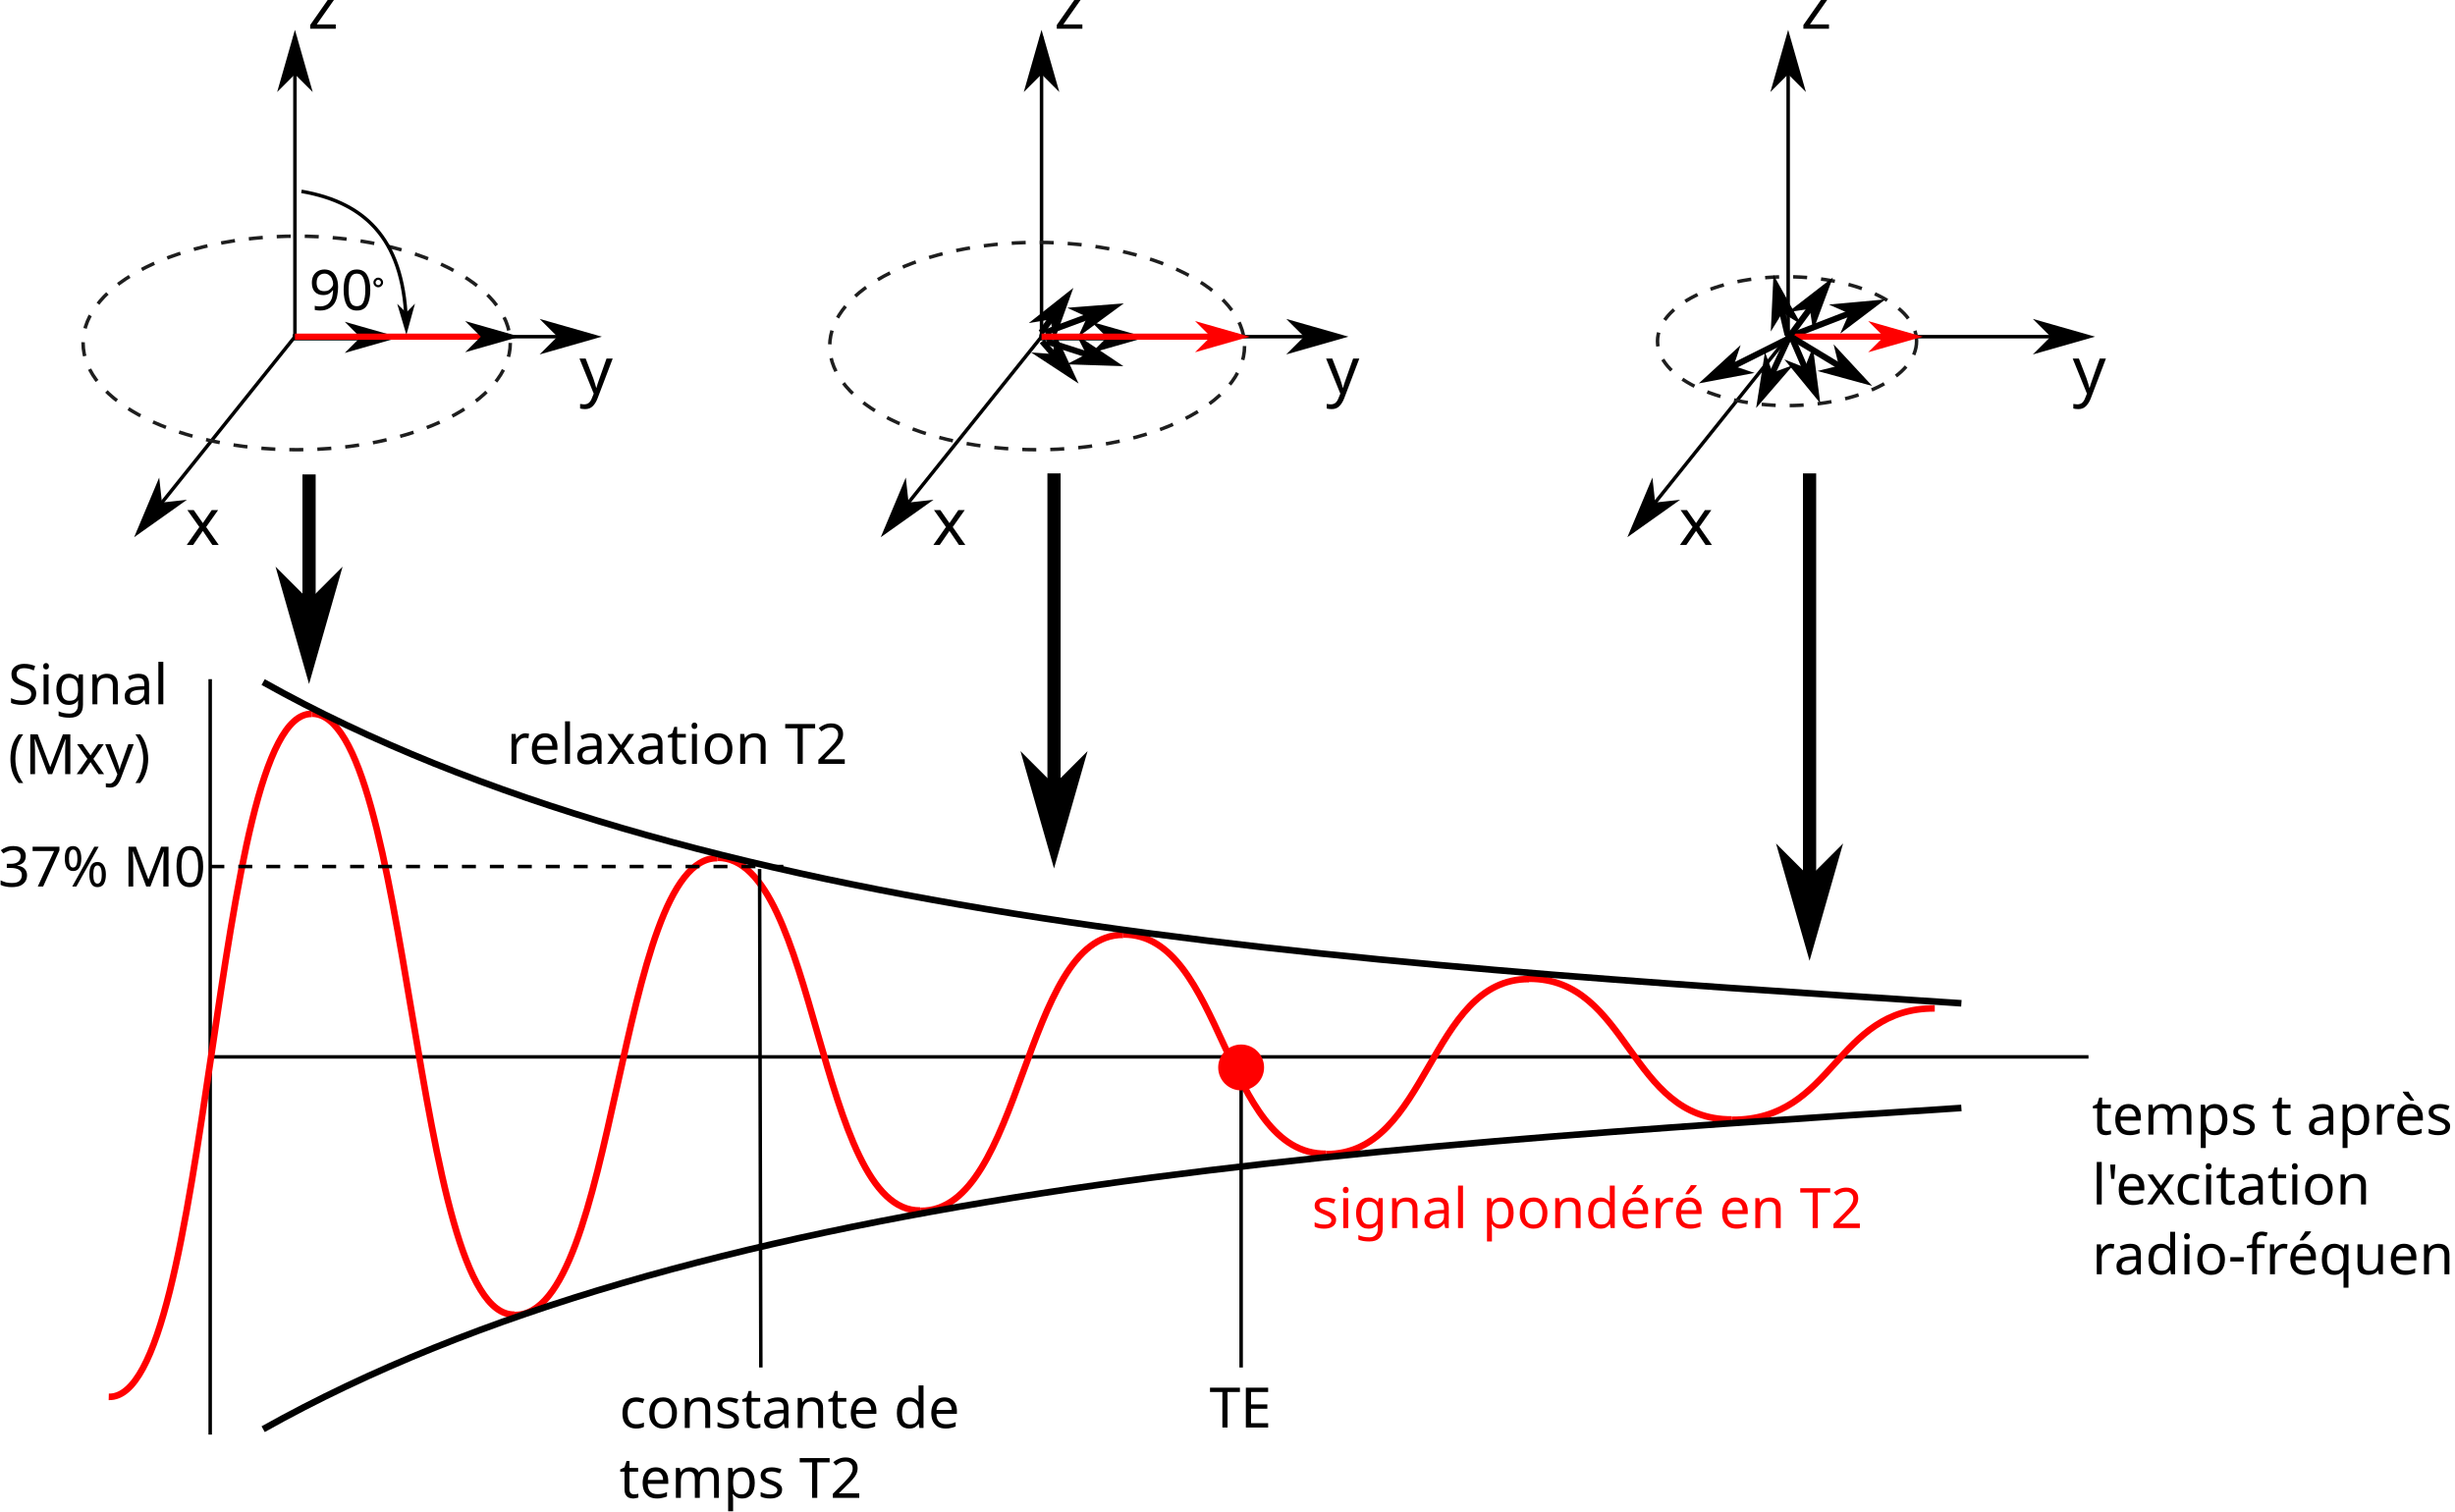
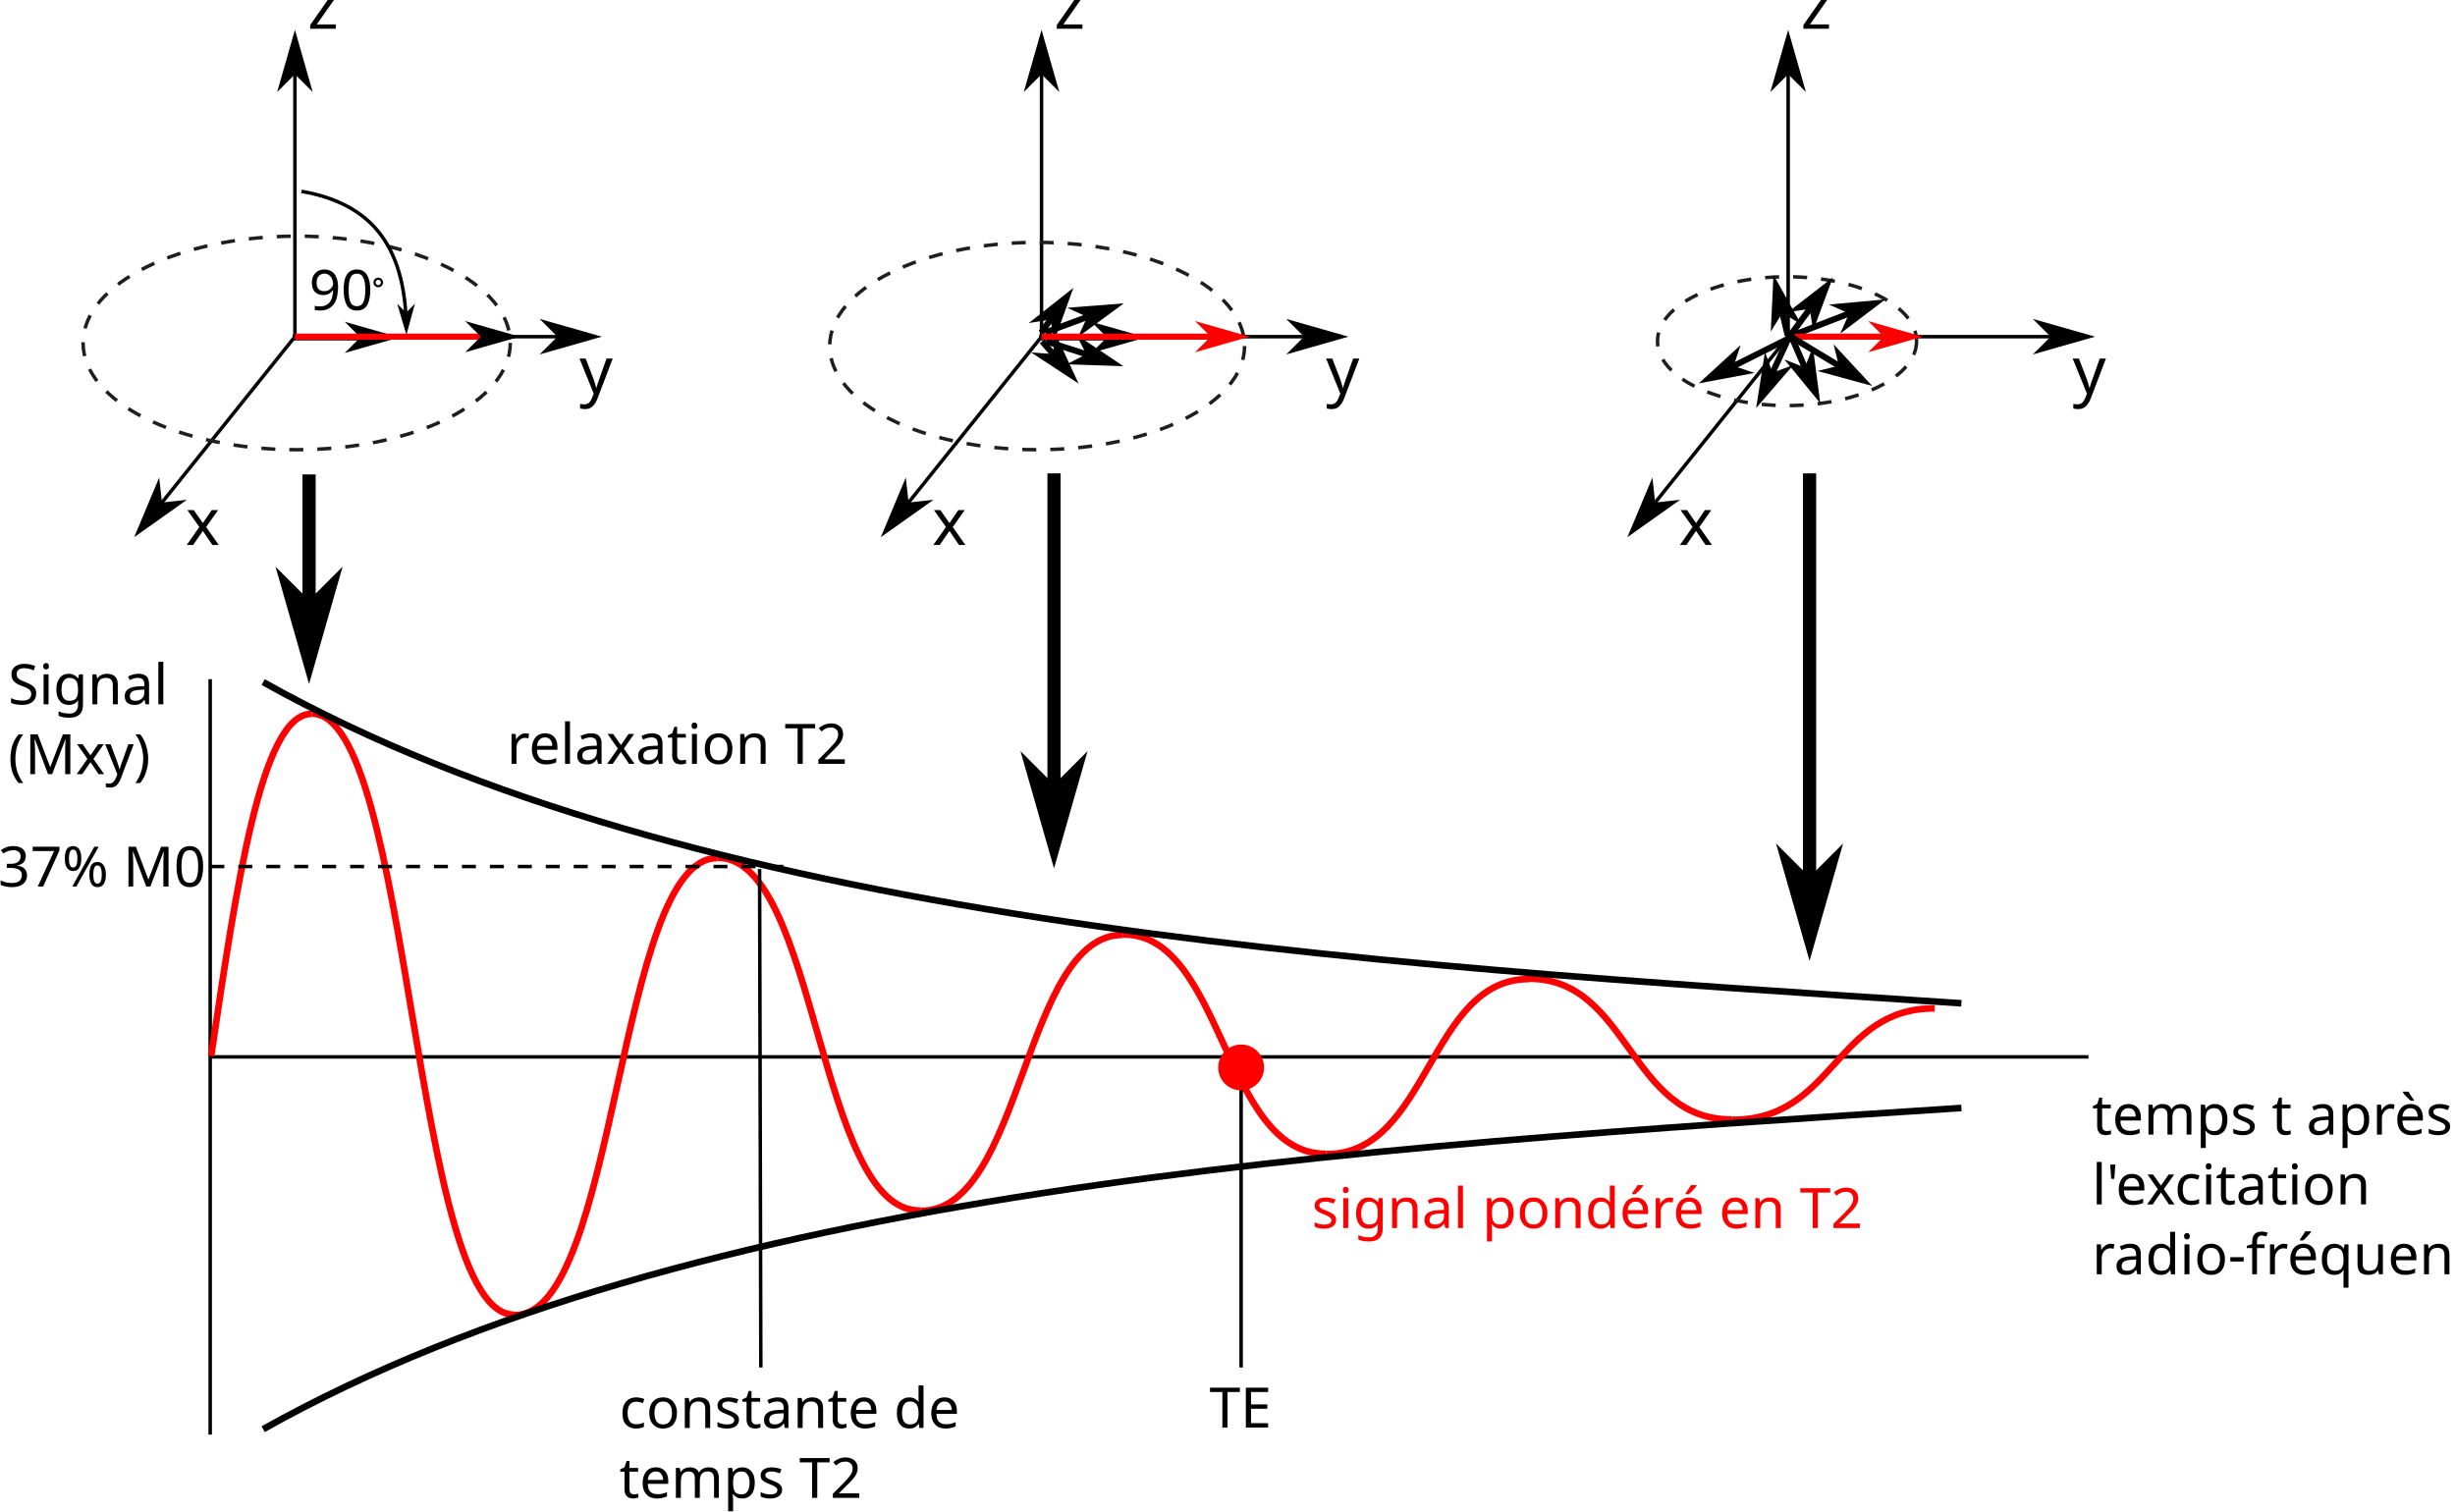
<svg xmlns="http://www.w3.org/2000/svg" width="185.845mm" height="114.468mm" viewBox="0 0 185.845 114.468" version="1.1" id="svg8">
  <defs id="defs2">
    <marker style="overflow:visible" id="marker16796" refX="0" refY="0" orient="auto">
      <path transform="matrix(-0.4,0,0,-0.4,-4,0)" style="fill:#000000;fill-opacity:1;fill-rule:evenodd;stroke:#000000;stroke-width:1pt;stroke-opacity:1" d="M 0,0 5,-5 -12.5,0 5,5 Z" id="path16794" />
    </marker>
    <marker orient="auto" refY="0" refX="0" id="marker6782" style="overflow:visible">
      <path id="path6780" d="M 0,0 5,-5 -12.5,0 5,5 Z" style="fill:#000000;fill-opacity:1;fill-rule:evenodd;stroke:#000000;stroke-width:1pt;stroke-opacity:1" transform="matrix(-0.4,0,0,-0.4,-4,0)" />
    </marker>
    <marker orient="auto" refY="0" refX="0" id="Arrow1Mend" style="overflow:visible">
      <path id="path4529" d="M 0,0 5,-5 -12.5,0 5,5 Z" style="fill:#000000;fill-opacity:1;fill-rule:evenodd;stroke:#000000;stroke-width:1pt;stroke-opacity:1" transform="matrix(-0.4,0,0,-0.4,-4,0)" />
    </marker>
    <marker style="overflow:visible" id="marker6522" refX="0" refY="0" orient="auto">
      <path transform="matrix(-0.8,0,0,-0.8,-10,0)" style="fill:#000000;fill-opacity:1;fill-rule:evenodd;stroke:#000000;stroke-width:1pt;stroke-opacity:1" d="M 0,0 5,-5 -12.5,0 5,5 Z" id="path6520" />
    </marker>
    <marker orient="auto" refY="0" refX="0" id="Arrow1Lend" style="overflow:visible">
      <path id="path4523" d="M 0,0 5,-5 -12.5,0 5,5 Z" style="fill:#000000;fill-opacity:1;fill-rule:evenodd;stroke:#000000;stroke-width:1pt;stroke-opacity:1" transform="matrix(-0.8,0,0,-0.8,-10,0)" />
    </marker>
    <marker orient="auto" refY="0" refX="0" id="Arrow1Lend-3" style="overflow:visible">
      <path id="path4523-6" d="M 0,0 5,-5 -12.5,0 5,5 Z" style="fill:#000000;fill-opacity:1;fill-rule:evenodd;stroke:#000000;stroke-width:1pt;stroke-opacity:1" transform="matrix(-0.8,0,0,-0.8,-10,0)" />
    </marker>
    <marker orient="auto" refY="0" refX="0" id="Arrow1Lend-5" style="overflow:visible">
      <path id="path4523-3" d="M 0,0 5,-5 -12.5,0 5,5 Z" style="fill:#000000;fill-opacity:1;fill-rule:evenodd;stroke:#000000;stroke-width:1pt;stroke-opacity:1" transform="matrix(-0.8,0,0,-0.8,-10,0)" />
    </marker>
    <marker orient="auto" refY="0" refX="0" id="Arrow1Lend-2" style="overflow:visible">
      <path id="path4523-7" d="M 0,0 5,-5 -12.5,0 5,5 Z" style="fill:#000000;fill-opacity:1;fill-rule:evenodd;stroke:#000000;stroke-width:1pt;stroke-opacity:1" transform="matrix(-0.8,0,0,-0.8,-10,0)" />
    </marker>
    <marker orient="auto" refY="0" refX="0" id="Arrow1Lend-3-0" style="overflow:visible">
      <path id="path4523-6-9" d="M 0,0 5,-5 -12.5,0 5,5 Z" style="fill:#000000;fill-opacity:1;fill-rule:evenodd;stroke:#000000;stroke-width:1pt;stroke-opacity:1" transform="matrix(-0.8,0,0,-0.8,-10,0)" />
    </marker>
    <marker orient="auto" refY="0" refX="0" id="Arrow1Lend-5-3" style="overflow:visible">
      <path id="path4523-3-6" d="M 0,0 5,-5 -12.5,0 5,5 Z" style="fill:#000000;fill-opacity:1;fill-rule:evenodd;stroke:#000000;stroke-width:1pt;stroke-opacity:1" transform="matrix(-0.8,0,0,-0.8,-10,0)" />
    </marker>
    <marker orient="auto" refY="0" refX="0" id="Arrow1Lend-23" style="overflow:visible">
      <path id="path4523-75" d="M 0,0 5,-5 -12.5,0 5,5 Z" style="fill:#000000;fill-opacity:1;fill-rule:evenodd;stroke:#000000;stroke-width:1pt;stroke-opacity:1" transform="matrix(-0.8,0,0,-0.8,-10,0)" />
    </marker>
    <marker orient="auto" refY="0" refX="0" id="Arrow1Lend-3-9" style="overflow:visible">
      <path id="path4523-6-2" d="M 0,0 5,-5 -12.5,0 5,5 Z" style="fill:#000000;fill-opacity:1;fill-rule:evenodd;stroke:#000000;stroke-width:1pt;stroke-opacity:1" transform="matrix(-0.8,0,0,-0.8,-10,0)" />
    </marker>
    <marker orient="auto" refY="0" refX="0" id="Arrow1Lend-5-2" style="overflow:visible">
      <path id="path4523-3-8" d="M 0,0 5,-5 -12.5,0 5,5 Z" style="fill:#000000;fill-opacity:1;fill-rule:evenodd;stroke:#000000;stroke-width:1pt;stroke-opacity:1" transform="matrix(-0.8,0,0,-0.8,-10,0)" />
    </marker>
    <marker orient="auto" refY="0" refX="0" id="Arrow1Mend-0" style="overflow:visible">
      <path id="path4529-4" d="M 0,0 5,-5 -12.5,0 5,5 Z" style="fill:#000000;fill-opacity:1;fill-rule:evenodd;stroke:#000000;stroke-width:1pt;stroke-opacity:1" transform="matrix(-0.4,0,0,-0.4,-4,0)" />
    </marker>
    <marker orient="auto" refY="0" refX="0" id="Arrow1Mend-0-2" style="overflow:visible">
      <path id="path4529-4-6" d="M 0,0 5,-5 -12.5,0 5,5 Z" style="fill:#000000;fill-opacity:1;fill-rule:evenodd;stroke:#000000;stroke-width:1pt;stroke-opacity:1" transform="matrix(-0.4,0,0,-0.4,-4,0)" />
    </marker>
    <marker orient="auto" refY="0" refX="0" id="marker6782-7" style="overflow:visible">
      <path id="path6780-5" d="M 0,0 5,-5 -12.5,0 5,5 Z" style="fill:#000000;fill-opacity:1;fill-rule:evenodd;stroke:#000000;stroke-width:1pt;stroke-opacity:1" transform="matrix(-0.4,0,0,-0.4,-4,0)" />
    </marker>
    <marker orient="auto" refY="0" refX="0" id="Arrow1Mend-6" style="overflow:visible">
      <path id="path4529-9" d="M 0,0 5,-5 -12.5,0 5,5 Z" style="fill:#ff0000;fill-opacity:1;fill-rule:evenodd;stroke:#ff0000;stroke-width:1pt;stroke-opacity:1" transform="matrix(-0.4,0,0,-0.4,-4,0)" />
    </marker>
    <marker orient="auto" refY="0" refX="0" id="Arrow1Lend-8" style="overflow:visible">
      <path id="path4523-72" d="M 0,0 5,-5 -12.5,0 5,5 Z" style="fill:#000000;fill-opacity:1;fill-rule:evenodd;stroke:#000000;stroke-width:1pt;stroke-opacity:1" transform="matrix(-0.8,0,0,-0.8,-10,0)" />
    </marker>
    <marker orient="auto" refY="0" refX="0" id="Arrow1Lend-3-8" style="overflow:visible">
      <path id="path4523-6-29" d="M 0,0 5,-5 -12.5,0 5,5 Z" style="fill:#000000;fill-opacity:1;fill-rule:evenodd;stroke:#000000;stroke-width:1pt;stroke-opacity:1" transform="matrix(-0.8,0,0,-0.8,-10,0)" />
    </marker>
    <marker orient="auto" refY="0" refX="0" id="Arrow1Lend-5-9" style="overflow:visible">
      <path id="path4523-3-60" d="M 0,0 5,-5 -12.5,0 5,5 Z" style="fill:#000000;fill-opacity:1;fill-rule:evenodd;stroke:#000000;stroke-width:1pt;stroke-opacity:1" transform="matrix(-0.8,0,0,-0.8,-10,0)" />
    </marker>
    <marker orient="auto" refY="0" refX="0" id="Arrow1Lend-8-0" style="overflow:visible">
      <path id="path4523-72-4" d="M 0,0 5,-5 -12.5,0 5,5 Z" style="fill:#000000;fill-opacity:1;fill-rule:evenodd;stroke:#000000;stroke-width:1pt;stroke-opacity:1" transform="matrix(-0.8,0,0,-0.8,-10,0)" />
    </marker>
    <marker orient="auto" refY="0" refX="0" id="Arrow1Lend-3-8-8" style="overflow:visible">
      <path id="path4523-6-29-0" d="M 0,0 5,-5 -12.5,0 5,5 Z" style="fill:#000000;fill-opacity:1;fill-rule:evenodd;stroke:#000000;stroke-width:1pt;stroke-opacity:1" transform="matrix(-0.8,0,0,-0.8,-10,0)" />
    </marker>
    <marker orient="auto" refY="0" refX="0" id="Arrow1Lend-5-9-4" style="overflow:visible">
      <path id="path4523-3-60-2" d="M 0,0 5,-5 -12.5,0 5,5 Z" style="fill:#000000;fill-opacity:1;fill-rule:evenodd;stroke:#000000;stroke-width:1pt;stroke-opacity:1" transform="matrix(-0.8,0,0,-0.8,-10,0)" />
    </marker>
    <marker orient="auto" refY="0" refX="0" id="Arrow1Mend-6-9" style="overflow:visible">
      <path id="path4529-9-6" d="M 0,0 5,-5 -12.5,0 5,5 Z" style="fill:#ff0000;fill-opacity:1;fill-rule:evenodd;stroke:#ff0000;stroke-width:1pt;stroke-opacity:1" transform="matrix(-0.4,0,0,-0.4,-4,0)" />
    </marker>
    <marker orient="auto" refY="0" refX="0" id="marker6782-7-1" style="overflow:visible">
      <path id="path6780-5-0" d="M 0,0 5,-5 -12.5,0 5,5 Z" style="fill:#000000;fill-opacity:1;fill-rule:evenodd;stroke:#000000;stroke-width:1pt;stroke-opacity:1" transform="matrix(-0.4,0,0,-0.4,-4,0)" />
    </marker>
    <marker orient="auto" refY="0" refX="0" id="Arrow1Mend-0-2-4" style="overflow:visible">
      <path id="path4529-4-6-2" d="M 0,0 5,-5 -12.5,0 5,5 Z" style="fill:#000000;fill-opacity:1;fill-rule:evenodd;stroke:#000000;stroke-width:1pt;stroke-opacity:1" transform="matrix(-0.4,0,0,-0.4,-4,0)" />
    </marker>
    <marker orient="auto" refY="0" refX="0" id="Arrow1Mend-0-2-2" style="overflow:visible">
      <path id="path4529-4-6-5" d="M 0,0 5,-5 -12.5,0 5,5 Z" style="fill:#000000;fill-opacity:1;fill-rule:evenodd;stroke:#000000;stroke-width:1pt;stroke-opacity:1" transform="matrix(-0.4,0,0,-0.4,-4,0)" />
    </marker>
    <marker orient="auto" refY="0" refX="0" id="Arrow1Mend-0-2-2-4" style="overflow:visible">
      <path id="path4529-4-6-5-9" d="M 0,0 5,-5 -12.5,0 5,5 Z" style="fill:#000000;fill-opacity:1;fill-rule:evenodd;stroke:#000000;stroke-width:1pt;stroke-opacity:1" transform="matrix(-0.4,0,0,-0.4,-4,0)" />
    </marker>
    <marker orient="auto" refY="0" refX="0" id="Arrow1Mend-0-2-2-4-3" style="overflow:visible">
      <path id="path4529-4-6-5-9-6" d="M 0,0 5,-5 -12.5,0 5,5 Z" style="fill:#000000;fill-opacity:1;fill-rule:evenodd;stroke:#000000;stroke-width:1pt;stroke-opacity:1" transform="matrix(-0.4,0,0,-0.4,-4,0)" />
    </marker>
    <marker orient="auto" refY="0" refX="0" id="Arrow1Mend-0-2-2-0" style="overflow:visible">
      <path id="path4529-4-6-5-5" d="M 0,0 5,-5 -12.5,0 5,5 Z" style="fill:#000000;fill-opacity:1;fill-rule:evenodd;stroke:#000000;stroke-width:1pt;stroke-opacity:1" transform="matrix(-0.4,0,0,-0.4,-4,0)" />
    </marker>
    <marker orient="auto" refY="0" refX="0" id="Arrow1Mend-0-2-4-9" style="overflow:visible">
      <path id="path4529-4-6-2-4" d="M 0,0 5,-5 -12.5,0 5,5 Z" style="fill:#000000;fill-opacity:1;fill-rule:evenodd;stroke:#000000;stroke-width:1pt;stroke-opacity:1" transform="matrix(-0.4,0,0,-0.4,-4,0)" />
    </marker>
    <marker orient="auto" refY="0" refX="0" id="Arrow1Mend-0-2-4-9-5" style="overflow:visible">
      <path id="path4529-4-6-2-4-1" d="M 0,0 5,-5 -12.5,0 5,5 Z" style="fill:#000000;fill-opacity:1;fill-rule:evenodd;stroke:#000000;stroke-width:1pt;stroke-opacity:1" transform="matrix(-0.4,0,0,-0.4,-4,0)" />
    </marker>
    <marker orient="auto" refY="0" refX="0" id="Arrow1Mend-0-2-4-9-4" style="overflow:visible">
      <path id="path4529-4-6-2-4-3" d="M 0,0 5,-5 -12.5,0 5,5 Z" style="fill:#000000;fill-opacity:1;fill-rule:evenodd;stroke:#000000;stroke-width:1pt;stroke-opacity:1" transform="matrix(-0.4,0,0,-0.4,-4,0)" />
    </marker>
    <marker orient="auto" refY="0" refX="0" id="Arrow1Mend-0-2-4-9-4-4" style="overflow:visible">
      <path id="path4529-4-6-2-4-3-6" d="M 0,0 5,-5 -12.5,0 5,5 Z" style="fill:#000000;fill-opacity:1;fill-rule:evenodd;stroke:#000000;stroke-width:1pt;stroke-opacity:1" transform="matrix(-0.4,0,0,-0.4,-4,0)" />
    </marker>
    <marker orient="auto" refY="0" refX="0" id="Arrow1Mend-0-2-4-9-4-4-4" style="overflow:visible">
      <path id="path4529-4-6-2-4-3-6-2" d="M 0,0 5,-5 -12.5,0 5,5 Z" style="fill:#000000;fill-opacity:1;fill-rule:evenodd;stroke:#000000;stroke-width:1pt;stroke-opacity:1" transform="matrix(-0.4,0,0,-0.4,-4,0)" />
    </marker>
    <marker orient="auto" refY="0" refX="0" id="Arrow1Mend-0-2-4-9-4-4-4-6" style="overflow:visible">
      <path id="path4529-4-6-2-4-3-6-2-4" d="M 0,0 5,-5 -12.5,0 5,5 Z" style="fill:#000000;fill-opacity:1;fill-rule:evenodd;stroke:#000000;stroke-width:1pt;stroke-opacity:1" transform="matrix(-0.4,0,0,-0.4,-4,0)" />
    </marker>
    <marker style="overflow:visible" id="marker16796-0" refX="0" refY="0" orient="auto">
      <path transform="matrix(-0.4,0,0,-0.4,-4,0)" style="fill:#000000;fill-opacity:1;fill-rule:evenodd;stroke:#000000;stroke-width:1pt;stroke-opacity:1" d="M 0,0 5,-5 -12.5,0 5,5 Z" id="path16794-4" />
    </marker>
    <marker style="overflow:visible" id="marker16796-6" refX="0" refY="0" orient="auto">
      <path transform="matrix(-0.4,0,0,-0.4,-4,0)" style="fill:#000000;fill-opacity:1;fill-rule:evenodd;stroke:#000000;stroke-width:1pt;stroke-opacity:1" d="M 0,0 5,-5 -12.5,0 5,5 Z" id="path16794-8" />
    </marker>
    <marker style="overflow:visible" id="marker16796-6-0" refX="0" refY="0" orient="auto">
      <path transform="matrix(-0.4,0,0,-0.4,-4,0)" style="fill:#000000;fill-opacity:1;fill-rule:evenodd;stroke:#000000;stroke-width:1pt;stroke-opacity:1" d="M 0,0 5,-5 -12.5,0 5,5 Z" id="path16794-8-6" />
    </marker>
  </defs>
  <g id="layer1" transform="translate(-9.211128,-7.440038)">
    <g id="g6320" transform="translate(0,0.7950452)">
      <path id="path4518" d="M 31.538,32.136 V 9.418" style="fill:none;stroke:#000000;stroke-width:0.265;stroke-linecap:butt;stroke-linejoin:miter;stroke-miterlimit:4;stroke-dasharray:none;stroke-opacity:1;marker-end:url(#Arrow1Lend)" />
      <path id="path4518-7" d="m 31.538,32.136 h 22.718" style="fill:none;stroke:#000000;stroke-width:0.265;stroke-linecap:butt;stroke-linejoin:miter;stroke-miterlimit:4;stroke-dasharray:none;stroke-opacity:1;marker-end:url(#Arrow1Lend-3)" />
      <path id="path4518-5" d="M 31.538,32.136 19.688,46.918" style="fill:none;stroke:#000000;stroke-width:0.265;stroke-linecap:butt;stroke-linejoin:miter;stroke-miterlimit:4;stroke-dasharray:none;stroke-opacity:1;marker-end:url(#Arrow1Lend-5)" />
      <text id="text6273" y="47.905" x="23.252" style="font-style:normal;font-variant:normal;font-weight:normal;font-stretch:normal;font-size:4.939px;line-height:1.25;font-family:'Accanthis ADF Std No2';-inkscape-font-specification:'Accanthis ADF Std No2';letter-spacing:0px;word-spacing:0px;fill:#000000;fill-opacity:1;stroke:none;stroke-width:0.265" xml:space="preserve">
        <tspan style="font-size:4.939px;stroke-width:0.265" y="47.905" x="23.252" id="tspan6271">x</tspan>
      </text>
      <text id="text6273-6" y="36.432" x="53.078" style="font-style:normal;font-variant:normal;font-weight:normal;font-stretch:normal;font-size:4.939px;line-height:1.25;font-family:'Accanthis ADF Std No2';-inkscape-font-specification:'Accanthis ADF Std No2';letter-spacing:0px;word-spacing:0px;fill:#000000;fill-opacity:1;stroke:none;stroke-width:0.265" xml:space="preserve">
        <tspan style="font-size:4.939px;stroke-width:0.265" y="36.432" x="53.078" id="tspan6271-2">y</tspan>
      </text>
      <text id="text6273-6-9" y="8.818" x="32.503" style="font-style:normal;font-variant:normal;font-weight:normal;font-stretch:normal;font-size:4.939px;line-height:1.25;font-family:'Accanthis ADF Std No2';-inkscape-font-specification:'Accanthis ADF Std No2';letter-spacing:0px;word-spacing:0px;fill:#000000;fill-opacity:1;stroke:none;stroke-width:0.265" xml:space="preserve">
        <tspan style="font-size:4.939px;stroke-width:0.265" y="8.818" x="32.503" id="tspan6271-2-1">z</tspan>
      </text>
    </g>
    <ellipse style="opacity:1;fill:#000000;fill-opacity:0;stroke:#1e1e1e;stroke-width:0.265;stroke-miterlimit:4;stroke-dasharray:1.06, 1.06;stroke-dashoffset:0;stroke-opacity:1" id="path6508" cx="31.671" cy="33.405" rx="16.17" ry="8.085" />
    <path style="fill:none;stroke:#000000;stroke-width:0.265;stroke-linecap:butt;stroke-linejoin:miter;stroke-miterlimit:4;stroke-dasharray:none;stroke-opacity:1;marker-end:url(#marker6782)" d="m 32.033,21.928 c 5.041,0.875 7.872,3.86 7.938,10.342" id="path6766" />
    <text xml:space="preserve" style="font-style:normal;font-variant:normal;font-weight:normal;font-stretch:normal;font-size:4.233px;line-height:1.25;font-family:'Accanthis ADF Std No2';-inkscape-font-specification:'Accanthis ADF Std No2';letter-spacing:0px;word-spacing:0px;fill:#000000;fill-opacity:1;stroke:none;stroke-width:0.265" x="32.6" y="30.905" id="text7242">
      <tspan id="tspan7240" x="32.6" y="30.905" style="stroke-width:0.265">90</tspan>
    </text>
    <circle style="opacity:1;fill:#000000;fill-opacity:0;stroke:#000000;stroke-width:0.165;stroke-miterlimit:4;stroke-dasharray:none;stroke-dashoffset:0;stroke-opacity:1" id="path7244" cx="37.845" cy="28.826" r="0.283" />
    <path style="fill:none;fill-opacity:1;stroke:#000000;stroke-width:0.465;stroke-linecap:butt;stroke-linejoin:miter;stroke-miterlimit:3.9;stroke-dasharray:none;stroke-opacity:1;marker-end:url(#Arrow1Mend-0)" d="m 31.367,32.984 h 7.157" id="path6512-6" />
    <g id="g6320-2" transform="translate(56.51881,0.7950443)">
      <path id="path4518-76" d="M 31.538,32.136 V 9.418" style="fill:none;stroke:#000000;stroke-width:0.265;stroke-linecap:butt;stroke-linejoin:miter;stroke-miterlimit:4;stroke-dasharray:none;stroke-opacity:1;marker-end:url(#Arrow1Lend-8)" />
      <path id="path4518-7-1" d="m 31.538,32.136 h 22.718" style="fill:none;stroke:#000000;stroke-width:0.265;stroke-linecap:butt;stroke-linejoin:miter;stroke-miterlimit:4;stroke-dasharray:none;stroke-opacity:1;marker-end:url(#Arrow1Lend-3-8)" />
      <path id="path4518-5-3" d="M 31.538,32.136 19.688,46.918" style="fill:none;stroke:#000000;stroke-width:0.265;stroke-linecap:butt;stroke-linejoin:miter;stroke-miterlimit:4;stroke-dasharray:none;stroke-opacity:1;marker-end:url(#Arrow1Lend-5-9)" />
      <text id="text6273-2" y="47.905" x="23.252" style="font-style:normal;font-variant:normal;font-weight:normal;font-stretch:normal;font-size:4.939px;line-height:1.25;font-family:'Accanthis ADF Std No2';-inkscape-font-specification:'Accanthis ADF Std No2';letter-spacing:0px;word-spacing:0px;fill:#000000;fill-opacity:1;stroke:none;stroke-width:0.265" xml:space="preserve">
        <tspan style="font-size:4.939px;stroke-width:0.265" y="47.905" x="23.252" id="tspan6271-1">x</tspan>
      </text>
      <text id="text6273-6-5" y="36.432" x="53.078" style="font-style:normal;font-variant:normal;font-weight:normal;font-stretch:normal;font-size:4.939px;line-height:1.25;font-family:'Accanthis ADF Std No2';-inkscape-font-specification:'Accanthis ADF Std No2';letter-spacing:0px;word-spacing:0px;fill:#000000;fill-opacity:1;stroke:none;stroke-width:0.265" xml:space="preserve">
        <tspan style="font-size:4.939px;stroke-width:0.265" y="36.432" x="53.078" id="tspan6271-2-9">y</tspan>
      </text>
      <text id="text6273-6-9-9" y="8.818" x="32.503" style="font-style:normal;font-variant:normal;font-weight:normal;font-stretch:normal;font-size:4.939px;line-height:1.25;font-family:'Accanthis ADF Std No2';-inkscape-font-specification:'Accanthis ADF Std No2';letter-spacing:0px;word-spacing:0px;fill:#000000;fill-opacity:1;stroke:none;stroke-width:0.265" xml:space="preserve">
        <tspan style="font-size:4.939px;stroke-width:0.265" y="8.818" x="32.503" id="tspan6271-2-1-1">z</tspan>
      </text>
    </g>
    <ellipse style="opacity:1;fill:#000000;fill-opacity:0;stroke:#1e1e1e;stroke-width:0.265;stroke-miterlimit:4;stroke-dasharray:1.06, 1.06;stroke-dashoffset:0;stroke-opacity:1" id="path6508-4" cx="87.723" cy="33.641" rx="15.702" ry="7.849" />
    <path style="fill:none;fill-opacity:1;stroke:#000000;stroke-width:0.465;stroke-linecap:butt;stroke-linejoin:miter;stroke-miterlimit:3.9;stroke-dasharray:none;stroke-opacity:1;marker-end:url(#Arrow1Mend-0-2)" d="m 87.886,32.984 h 7.157" id="path6512-6-7" />
    <g id="g6320-2-2" transform="translate(113.0376,0.7950443)">
      <path id="path4518-76-0" d="M 31.538,32.136 V 9.418" style="fill:none;stroke:#000000;stroke-width:0.265;stroke-linecap:butt;stroke-linejoin:miter;stroke-miterlimit:4;stroke-dasharray:none;stroke-opacity:1;marker-end:url(#Arrow1Lend-8-0)" />
      <path id="path4518-7-1-5" d="m 31.538,32.136 h 22.718" style="fill:none;stroke:#000000;stroke-width:0.265;stroke-linecap:butt;stroke-linejoin:miter;stroke-miterlimit:4;stroke-dasharray:none;stroke-opacity:1;marker-end:url(#Arrow1Lend-3-8-8)" />
      <path id="path4518-5-3-5" d="M 31.538,32.136 19.688,46.918" style="fill:none;stroke:#000000;stroke-width:0.265;stroke-linecap:butt;stroke-linejoin:miter;stroke-miterlimit:4;stroke-dasharray:none;stroke-opacity:1;marker-end:url(#Arrow1Lend-5-9-4)" />
      <text id="text6273-2-2" y="47.905" x="23.252" style="font-style:normal;font-variant:normal;font-weight:normal;font-stretch:normal;font-size:4.939px;line-height:1.25;font-family:'Accanthis ADF Std No2';-inkscape-font-specification:'Accanthis ADF Std No2';letter-spacing:0px;word-spacing:0px;fill:#000000;fill-opacity:1;stroke:none;stroke-width:0.265" xml:space="preserve">
        <tspan style="font-size:4.939px;stroke-width:0.265" y="47.905" x="23.252" id="tspan6271-1-9">x</tspan>
      </text>
      <text id="text6273-6-5-0" y="36.432" x="53.078" style="font-style:normal;font-variant:normal;font-weight:normal;font-stretch:normal;font-size:4.939px;line-height:1.25;font-family:'Accanthis ADF Std No2';-inkscape-font-specification:'Accanthis ADF Std No2';letter-spacing:0px;word-spacing:0px;fill:#000000;fill-opacity:1;stroke:none;stroke-width:0.265" xml:space="preserve">
        <tspan style="font-size:4.939px;stroke-width:0.265" y="36.432" x="53.078" id="tspan6271-2-9-2">y</tspan>
      </text>
      <text id="text6273-6-9-9-8" y="8.818" x="32.503" style="font-style:normal;font-variant:normal;font-weight:normal;font-stretch:normal;font-size:4.939px;line-height:1.25;font-family:'Accanthis ADF Std No2';-inkscape-font-specification:'Accanthis ADF Std No2';letter-spacing:0px;word-spacing:0px;fill:#000000;fill-opacity:1;stroke:none;stroke-width:0.265" xml:space="preserve">
        <tspan style="font-size:4.939px;stroke-width:0.265" y="8.818" x="32.503" id="tspan6271-2-1-1-3">z</tspan>
      </text>
    </g>
    <ellipse style="opacity:1;fill:#000000;fill-opacity:0;stroke:#1e1e1e;stroke-width:0.265;stroke-miterlimit:4;stroke-dasharray:1.06, 1.06;stroke-dashoffset:0;stroke-opacity:1" id="path6508-4-8" cx="144.492" cy="33.272" rx="9.806" ry="4.877" />
    <path style="fill:none;fill-opacity:1;stroke:#000000;stroke-width:0.465;stroke-linecap:butt;stroke-linejoin:miter;stroke-miterlimit:3.9;stroke-dasharray:none;stroke-opacity:1;marker-end:url(#Arrow1Mend-0-2-4)" d="M 144.412,33.025 151.086,30.438" id="path6512-6-7-6" />
    <path style="fill:none;fill-opacity:1;stroke:#000000;stroke-width:0.465;stroke-linecap:butt;stroke-linejoin:miter;stroke-miterlimit:3.9;stroke-dasharray:none;stroke-opacity:1;marker-end:url(#Arrow1Mend-0-2-2)" d="m 88.329,32.621 5.095,-1.891" id="path6512-6-7-4" />
    <path style="fill:none;fill-opacity:1;stroke:#000000;stroke-width:0.465;stroke-linecap:butt;stroke-linejoin:miter;stroke-miterlimit:3.9;stroke-dasharray:none;stroke-opacity:1;marker-end:url(#Arrow1Mend-0-2-2-4)" d="m 88.028,32.621 1.901,-2.641" id="path6512-6-7-4-9" />
    <path style="fill:none;fill-opacity:1;stroke:#000000;stroke-width:0.465;stroke-linecap:butt;stroke-linejoin:miter;stroke-miterlimit:3.9;stroke-dasharray:none;stroke-opacity:1;marker-end:url(#Arrow1Mend-0-2-2-0)" d="m 88.414,33.286 4.967,1.598" id="path6512-6-7-4-0" />
    <path style="fill:none;fill-opacity:1;stroke:#000000;stroke-width:0.465;stroke-linecap:butt;stroke-linejoin:miter;stroke-miterlimit:3.9;stroke-dasharray:none;stroke-opacity:1;marker-end:url(#Arrow1Mend-0-2-2-4-3)" d="m 88.099,33.281 2.163,2.506" id="path6512-6-7-4-9-2" />
    <path style="fill:#ff0000;stroke:#ff0000;stroke-width:0.465;stroke-linecap:butt;stroke-linejoin:miter;stroke-miterlimit:3.9;stroke-dasharray:none;stroke-opacity:1;marker-end:url(#Arrow1Mend)" d="M 31.538,32.931 H 47.641" id="path6512" />
    <path style="fill:#ff0000;stroke:#ff0000;stroke-width:0.465;stroke-linecap:butt;stroke-linejoin:miter;stroke-miterlimit:3.9;stroke-dasharray:none;stroke-opacity:1;marker-end:url(#Arrow1Mend-6)" d="M 88.057,32.931 H 102.895" id="path6512-9" />
    <path style="fill:#ff0000;stroke:#ff0000;stroke-width:0.465;stroke-linecap:butt;stroke-linejoin:miter;stroke-miterlimit:3.9;stroke-dasharray:none;stroke-opacity:1;marker-end:url(#Arrow1Mend-6-9)" d="m 144.575,32.931 h 9.275" id="path6512-9-0" />
    <path style="fill:none;fill-opacity:1;stroke:#000000;stroke-width:0.465;stroke-linecap:butt;stroke-linejoin:miter;stroke-miterlimit:3.9;stroke-dasharray:none;stroke-opacity:1;marker-end:url(#Arrow1Mend-0-2-4-9)" d="m 144.665,32.931 2.754,-3.745" id="path6512-6-7-6-3" />
    <path style="fill:none;fill-opacity:1;stroke:#000000;stroke-width:0.465;stroke-linecap:butt;stroke-linejoin:miter;stroke-miterlimit:3.9;stroke-dasharray:none;stroke-opacity:1;marker-end:url(#Arrow1Mend-0-2-4-9-5)" d="m 144.534,32.801 -0.86,-3.66" id="path6512-6-7-6-3-7" />
    <path style="fill:none;fill-opacity:1;stroke:#000000;stroke-width:0.465;stroke-linecap:butt;stroke-linejoin:miter;stroke-miterlimit:3.9;stroke-dasharray:none;stroke-opacity:1;marker-end:url(#Arrow1Mend-0-2-4-9-4)" d="m 144.908,32.918 -6.279,3.141" id="path6512-6-7-6-3-1" />
    <path style="fill:none;fill-opacity:1;stroke:#000000;stroke-width:0.465;stroke-linecap:butt;stroke-linejoin:miter;stroke-miterlimit:3.9;stroke-dasharray:none;stroke-opacity:1;marker-end:url(#Arrow1Mend-0-2-4-9-4-4)" d="m 144.561,33.141 -2.024,4.361" id="path6512-6-7-6-3-1-9" />
    <path style="fill:none;fill-opacity:1;stroke:#000000;stroke-width:0.465;stroke-linecap:butt;stroke-linejoin:miter;stroke-miterlimit:3.9;stroke-dasharray:none;stroke-opacity:1;marker-end:url(#Arrow1Mend-0-2-4-9-4-4-4)" d="m 144.906,33.118 1.738,4.015" id="path6512-6-7-6-3-1-9-2" />
    <path style="fill:none;fill-opacity:1;stroke:#000000;stroke-width:0.465;stroke-linecap:butt;stroke-linejoin:miter;stroke-miterlimit:3.9;stroke-dasharray:none;stroke-opacity:1;marker-end:url(#Arrow1Mend-0-2-4-9-4-4-4-6)" d="m 144.64,32.846 5.514,3.339" id="path6512-6-7-6-3-1-9-2-1" />
    <path style="fill:none;stroke:#000000;stroke-width:0.265px;stroke-linecap:butt;stroke-linejoin:miter;stroke-opacity:1" d="M 25.123,116.059 V 58.863" id="path16492" />
    <path style="fill:none;stroke:#000000;stroke-width:0.265px;stroke-linecap:butt;stroke-linejoin:miter;stroke-opacity:1" d="M 25.123,87.461 H 167.311" id="path16562" />
    <g id="g16725" style="stroke:#ff0000;stroke-width:0.5;stroke-miterlimit:4;stroke-dasharray:none;stroke-opacity:1">
-       <path id="path16564" d="M 32.803,61.491 C 25.226,61.388 25.219,113.427 17.444,113.201" style="fill:none;stroke:#ff0000;stroke-width:0.5;stroke-linecap:butt;stroke-linejoin:miter;stroke-miterlimit:4;stroke-dasharray:none;stroke-opacity:1" />
+       <path id="path16564" d="m 32.803,61.491 c -3.788,-0.051 -5.684,12.933 -7.605,25.901" style="fill:none;stroke:#ff0000;stroke-width:0.5;stroke-linecap:butt;stroke-linejoin:miter;stroke-miterlimit:4;stroke-dasharray:none;stroke-opacity:1" />
      <path id="path16564-6" d="m 32.803,61.477 c 7.576,-0.091 7.583,45.7 15.359,45.5" style="fill:none;stroke:#ff0000;stroke-width:0.5;stroke-linecap:butt;stroke-linejoin:miter;stroke-miterlimit:4;stroke-dasharray:none;stroke-opacity:1" />
      <path id="path16564-6-8" d="M 63.521,72.411 C 55.944,72.342 55.937,107.157 48.162,107.005" style="fill:none;stroke:#ff0000;stroke-width:0.5;stroke-linecap:butt;stroke-linejoin:miter;stroke-miterlimit:4;stroke-dasharray:none;stroke-opacity:1" />
      <path id="path16564-6-8-3" d="m 63.521,72.385 c 7.576,-0.053 7.583,26.827 15.359,26.709" style="fill:none;stroke:#ff0000;stroke-width:0.5;stroke-linecap:butt;stroke-linejoin:miter;stroke-miterlimit:4;stroke-dasharray:none;stroke-opacity:1" />
      <path id="path16564-6-8-3-8" d="M 94.238,78.218 C 86.662,78.176 86.655,99.212 78.88,99.12" style="fill:none;stroke:#ff0000;stroke-width:0.5;stroke-linecap:butt;stroke-linejoin:miter;stroke-miterlimit:4;stroke-dasharray:none;stroke-opacity:1" />
      <path id="path16564-6-8-3-8-3" d="m 94.238,78.193 c 7.576,-0.033 7.583,16.678 15.359,16.605" style="fill:none;stroke:#ff0000;stroke-width:0.5;stroke-linecap:butt;stroke-linejoin:miter;stroke-miterlimit:4;stroke-dasharray:none;stroke-opacity:1" />
      <path id="path16564-6-8-3-8-3-3" d="m 124.956,81.57 c -7.576,-0.026 -7.583,13.311 -15.359,13.252" style="fill:none;stroke:#ff0000;stroke-width:0.5;stroke-linecap:butt;stroke-linejoin:miter;stroke-miterlimit:4;stroke-dasharray:none;stroke-opacity:1" />
      <path id="path16564-6-8-3-8-3-3-3" d="m 124.956,81.546 c 7.576,-0.021 7.583,10.701 15.359,10.655" style="fill:none;stroke:#ff0000;stroke-width:0.5;stroke-linecap:butt;stroke-linejoin:miter;stroke-miterlimit:4;stroke-dasharray:none;stroke-opacity:1" />
      <path id="path16564-6-8-3-8-3-3-3-8" d="m 155.674,83.788 c -7.576,-0.017 -7.583,8.475 -15.359,8.438" style="fill:none;stroke:#ff0000;stroke-width:0.5;stroke-linecap:butt;stroke-linejoin:miter;stroke-miterlimit:4;stroke-dasharray:none;stroke-opacity:1" />
    </g>
    <path style="fill:none;stroke:#000000;stroke-width:0.5;stroke-linecap:butt;stroke-linejoin:miter;stroke-miterlimit:4;stroke-dasharray:none;stroke-opacity:1" d="M 29.132,59.082 C 61.613,77.307 110.722,80.351 157.689,83.404" id="path16496" />
    <path style="fill:none;stroke:#000000;stroke-width:0.5;stroke-linecap:butt;stroke-linejoin:miter;stroke-miterlimit:4;stroke-dasharray:none;stroke-opacity:1" d="M 29.132,115.65 C 61.613,97.425 110.722,94.382 157.689,91.329" id="path16496-2" />
    <text xml:space="preserve" style="font-style:normal;font-variant:normal;font-weight:normal;font-stretch:normal;font-size:4.233px;line-height:1.25;font-family:'Accanthis ADF Std No2';-inkscape-font-specification:'Accanthis ADF Std No2';letter-spacing:0px;word-spacing:0px;fill:#000000;fill-opacity:1;stroke:none;stroke-width:0.265" x="9.827" y="60.765" id="text16731">
      <tspan id="tspan16729" x="9.827" y="60.765" style="stroke-width:0.265">Signal</tspan>
      <tspan x="9.827" y="66.057" style="stroke-width:0.265" id="tspan16733">(Mxy)</tspan>
    </text>
    <path style="fill:none;stroke:#000000;stroke-width:0.265;stroke-linecap:butt;stroke-linejoin:miter;stroke-miterlimit:4;stroke-dasharray:1.058, 1.058;stroke-dashoffset:0;stroke-opacity:1" d="m 25.135,73.049 h 43.656" id="path16735" />
    <text xml:space="preserve" style="font-style:normal;font-variant:normal;font-weight:normal;font-stretch:normal;font-size:4.233px;line-height:1.25;font-family:'Accanthis ADF Std No2';-inkscape-font-specification:'Accanthis ADF Std No2';letter-spacing:0px;word-spacing:0px;fill:#000000;fill-opacity:1;stroke:none;stroke-width:0.265" x="9.071" y="74.561" id="text16739">
      <tspan id="tspan16737" x="9.071" y="74.561" style="stroke-width:0.265">37% M0</tspan>
    </text>
    <path style="fill:none;stroke:#000000;stroke-width:0.265px;stroke-linecap:butt;stroke-linejoin:miter;stroke-opacity:1" d="m 66.713,73.238 0.094,37.742" id="path16741" />
    <text xml:space="preserve" style="font-style:normal;font-variant:normal;font-weight:normal;font-stretch:normal;font-size:4.233px;line-height:1.25;font-family:'Accanthis ADF Std No2';-inkscape-font-specification:'Accanthis ADF Std No2';letter-spacing:0px;word-spacing:0px;fill:#000000;fill-opacity:1;stroke:none;stroke-width:0.265" x="56.099" y="115.558" id="text16745">
      <tspan x="56.099" y="115.558" style="stroke-width:0.265" id="tspan16747">constante de </tspan>
      <tspan x="56.099" y="120.85" style="stroke-width:0.265" id="tspan16771">temps T2</tspan>
    </text>
    <path style="fill:none;stroke:#000000;stroke-width:0.265px;stroke-linecap:butt;stroke-linejoin:miter;stroke-opacity:1" d="M 103.166,88.797 V 110.98" id="path16753" />
    <text xml:space="preserve" style="font-style:normal;font-variant:normal;font-weight:normal;font-stretch:normal;font-size:4.233px;line-height:1.25;font-family:'Accanthis ADF Std No2';-inkscape-font-specification:'Accanthis ADF Std No2';letter-spacing:0px;word-spacing:0px;fill:#000000;fill-opacity:1;stroke:none;stroke-width:0.265" x="167.578" y="93.341" id="text16757">
      <tspan id="tspan16755" x="167.578" y="93.341" style="stroke-width:0.265">temps t après </tspan>
      <tspan x="167.578" y="98.632" style="stroke-width:0.265" id="tspan16759">l'excitation </tspan>
      <tspan x="167.578" y="103.924" style="stroke-width:0.265" id="tspan16763">radio-fréquence</tspan>
    </text>
    <text xml:space="preserve" style="font-style:normal;font-variant:normal;font-weight:normal;font-stretch:normal;font-size:4.233px;line-height:1.25;font-family:'Accanthis ADF Std No2';-inkscape-font-specification:'Accanthis ADF Std No2';letter-spacing:0px;word-spacing:0px;fill:#000000;fill-opacity:1;stroke:none;stroke-width:0.265" x="47.574" y="65.277" id="text16769">
      <tspan id="tspan16767" x="47.574" y="65.277" style="stroke-width:0.265">relaxation T2</tspan>
    </text>
    <text xml:space="preserve" style="font-style:normal;font-variant:normal;font-weight:normal;font-stretch:normal;font-size:4.233px;line-height:1.25;font-family:'Accanthis ADF Std No2';-inkscape-font-specification:'Accanthis ADF Std No2';letter-spacing:0px;word-spacing:0px;fill:#000000;fill-opacity:1;stroke:none;stroke-width:0.265" x="100.761" y="115.524" id="text16775">
      <tspan id="tspan16773" x="100.761" y="115.524" style="stroke-width:0.265">TE</tspan>
    </text>
    <circle style="opacity:1;fill:#ff0000;fill-opacity:1;stroke:none;stroke-width:0.265;stroke-miterlimit:4;stroke-dasharray:1.058, 1.058;stroke-dashoffset:0;stroke-opacity:1" id="path16780" cx="103.166" cy="88.262" r="1.737" />
    <text xml:space="preserve" style="font-style:normal;font-variant:normal;font-weight:normal;font-stretch:normal;font-size:4.233px;line-height:1.25;font-family:'Accanthis ADF Std No2';-inkscape-font-specification:'Accanthis ADF Std No2';letter-spacing:0px;word-spacing:0px;fill:#ff0000;fill-opacity:1;stroke:none;stroke-width:0.265" x="108.511" y="100.423" id="text16784">
      <tspan id="tspan16782" x="108.511" y="100.423" style="fill:#ff0000;stroke-width:0.265">signal pondéré en T2</tspan>
    </text>
    <path style="fill:none;stroke:#000000;stroke-width:1;stroke-linecap:butt;stroke-linejoin:miter;stroke-miterlimit:4;stroke-dasharray:none;stroke-opacity:1;marker-end:url(#marker16796)" d="M 32.607,43.361 V 57.259" id="path16786" />
    <path style="fill:none;stroke:#000000;stroke-width:1;stroke-linecap:butt;stroke-linejoin:miter;stroke-miterlimit:4;stroke-dasharray:none;stroke-opacity:1;marker-end:url(#marker16796-6)" d="M 89.001,43.283 V 71.226" id="path16786-9" />
    <path style="fill:none;stroke:#000000;stroke-width:1;stroke-linecap:butt;stroke-linejoin:miter;stroke-miterlimit:4;stroke-dasharray:none;stroke-opacity:1;marker-end:url(#marker16796-6-0)" d="M 146.196,43.283 V 78.217" id="path16786-9-8" />
  </g>
</svg>
